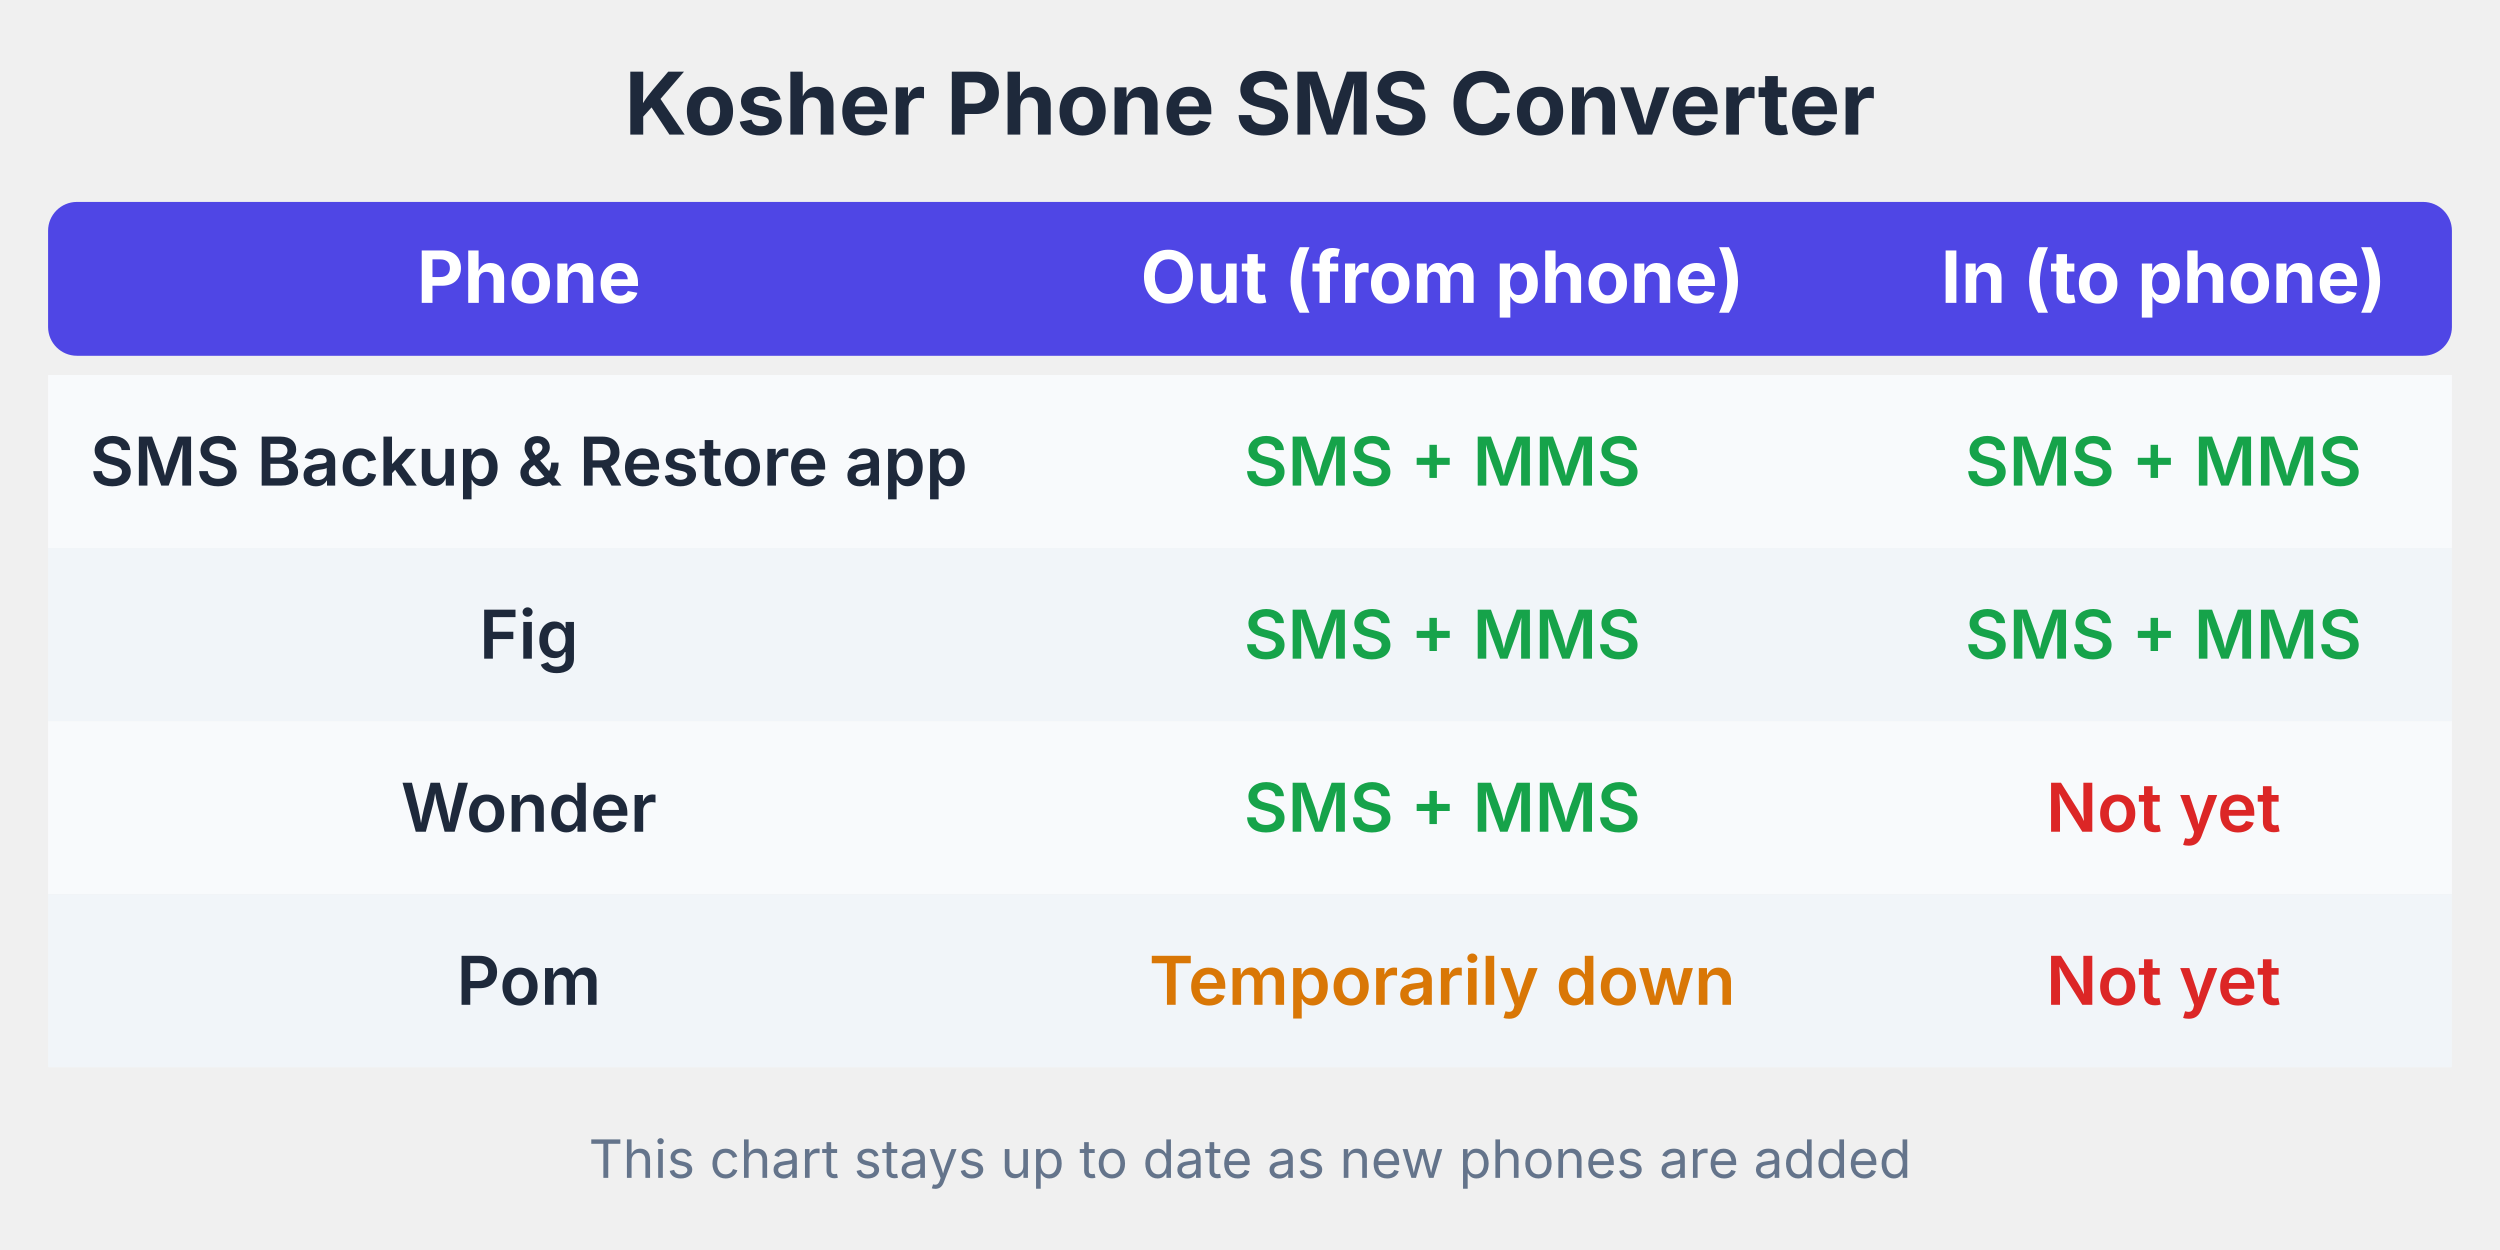
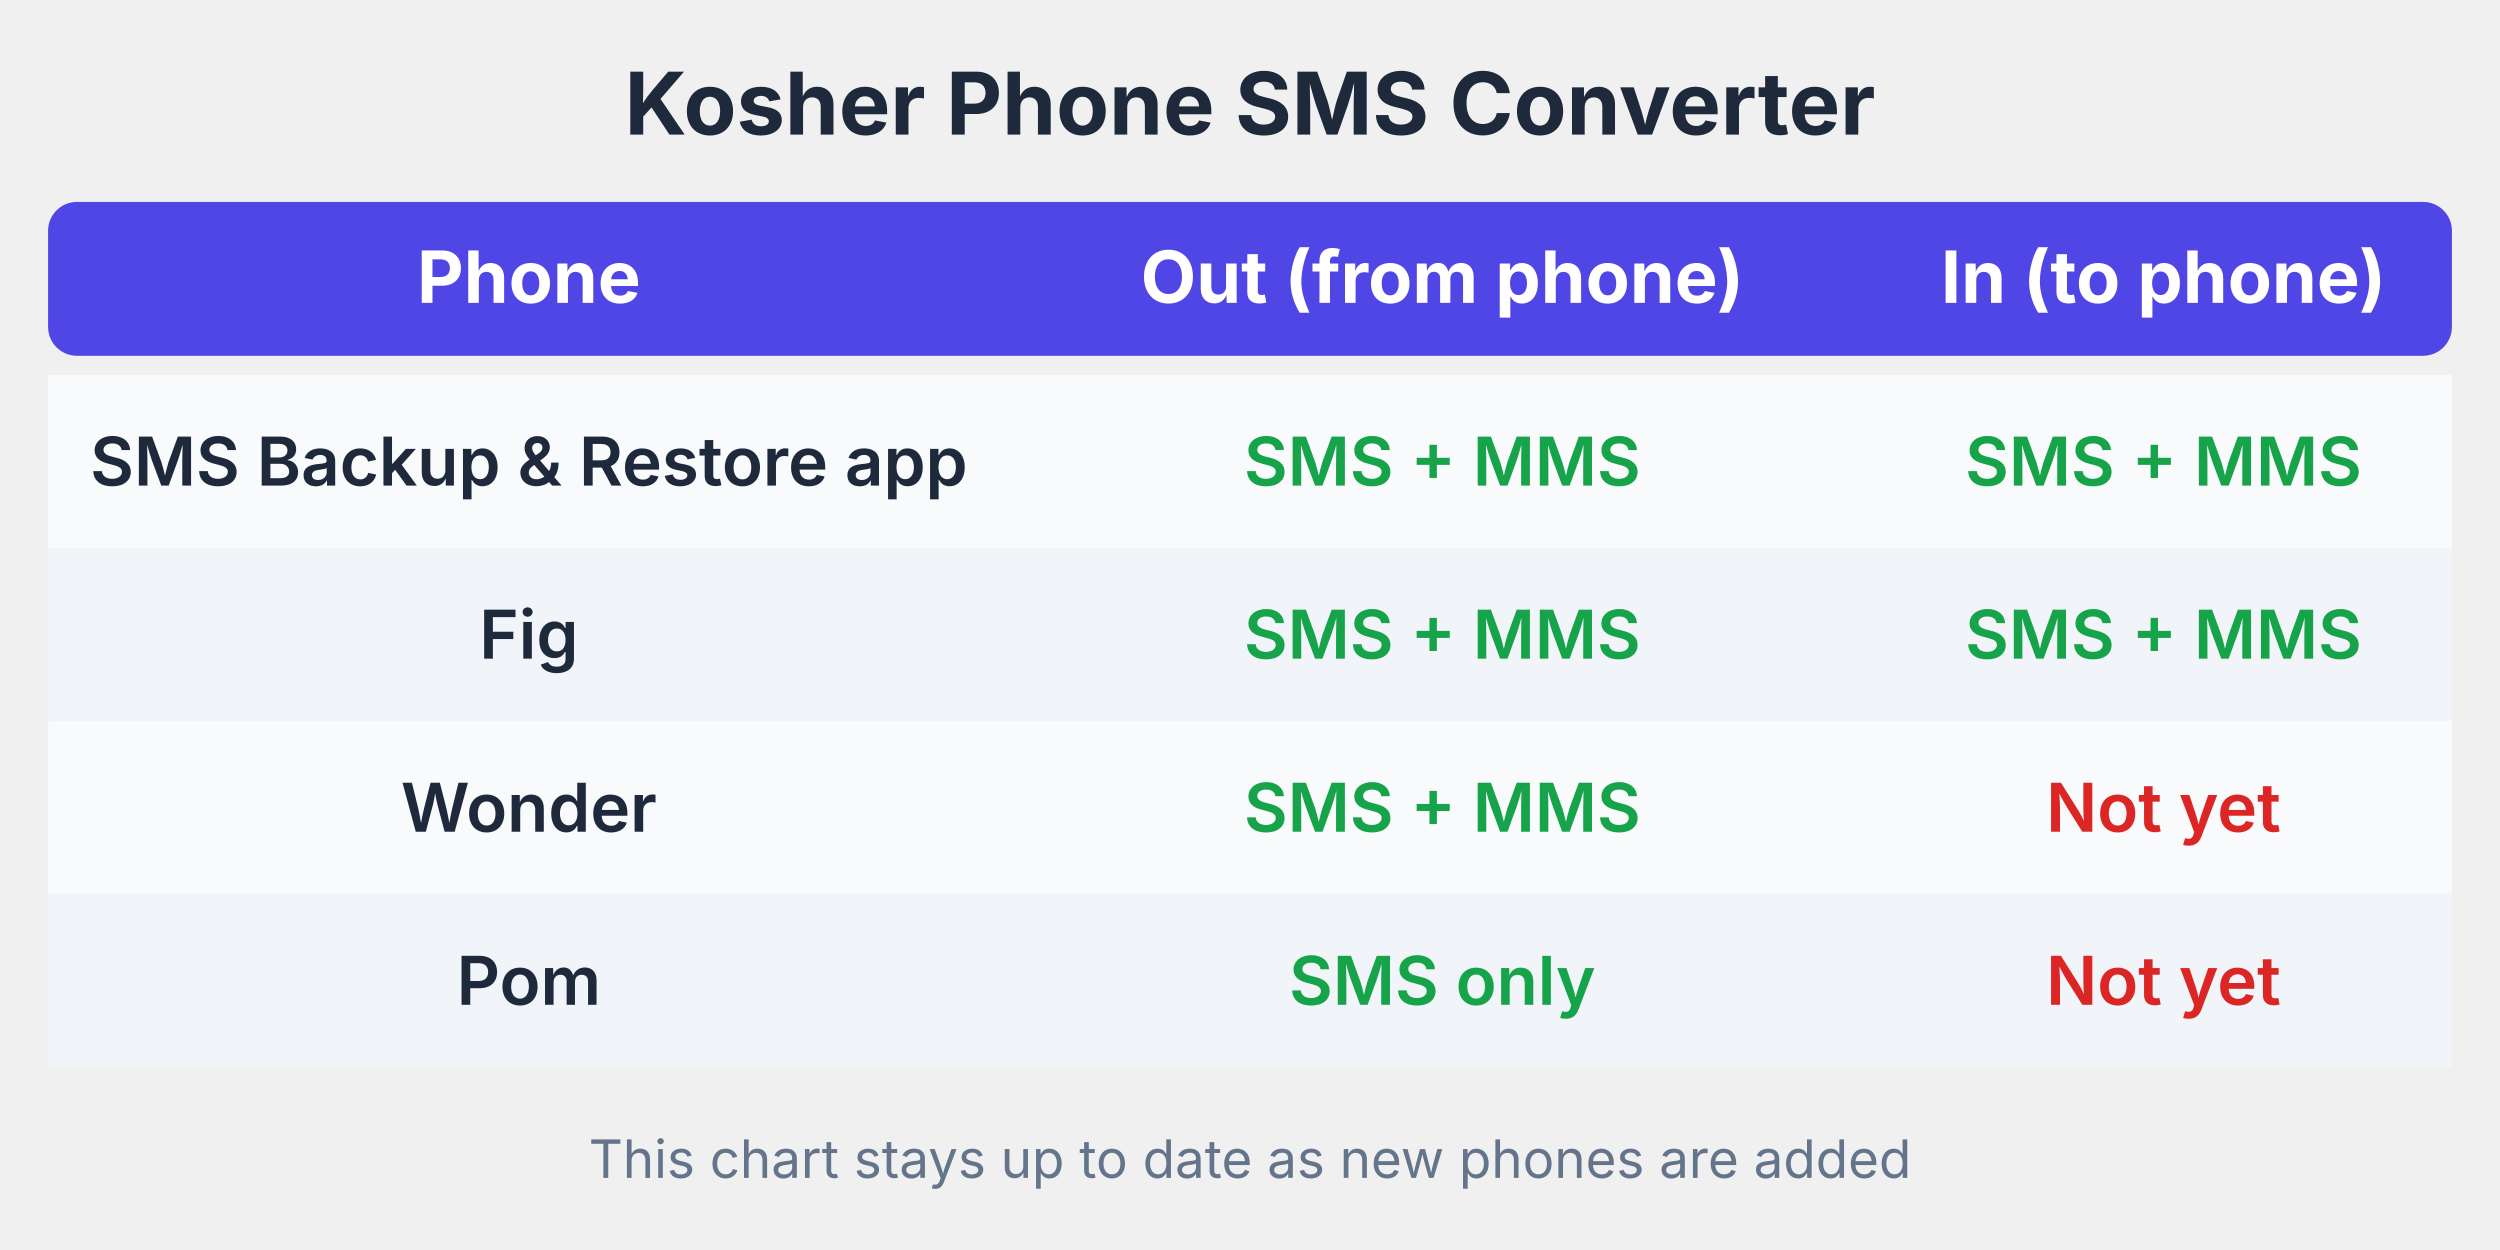
<svg xmlns="http://www.w3.org/2000/svg" width="520" height="260" viewBox="0 0 520 260">
  <style>
    text { font-family: -apple-system, BlinkMacSystemFont, 'Segoe UI', sans-serif; font-size: 14px; fill: #1e293b; }
    .header { font-weight: 700; font-size: 15px; fill: #fff; }
    .phone { font-weight: 600; }
    .phone-sub { font-size: 10px; fill: #64748b; font-weight: 400; }
    .yes { fill: #16a34a; font-weight: 600; }
    .no { fill: #dc2626; font-weight: 600; }
    .warn { fill: #d97706; font-weight: 600; }
    .title { font-size: 18px; font-weight: 700; fill: #1e293b; }
    .footnote { font-size: 11px; fill: #64748b; }
  </style>
  <text x="260" y="28" text-anchor="middle" class="title">Kosher Phone SMS Converter</text>
  <rect x="10" y="42" width="500" height="32" rx="6" fill="#4f46e5" />
  <text x="110" y="63" text-anchor="middle" class="header">Phone</text>
  <text x="300" y="63" text-anchor="middle" class="header">Out (from phone)</text>
  <text x="450" y="63" text-anchor="middle" class="header">In (to phone)</text>
  <rect x="10" y="78" width="500" height="36" rx="0" fill="#f8fafc" />
  <text x="110" y="101" text-anchor="middle" class="phone">SMS Backup &amp; Restore app</text>
  <text x="300" y="101" text-anchor="middle" class="yes">SMS + MMS</text>
  <text x="450" y="101" text-anchor="middle" class="yes">SMS + MMS</text>
  <rect x="10" y="114" width="500" height="36" rx="0" fill="#f1f5f9" />
  <text x="110" y="137" text-anchor="middle" class="phone">Fig</text>
  <text x="300" y="137" text-anchor="middle" class="yes">SMS + MMS</text>
  <text x="450" y="137" text-anchor="middle" class="yes">SMS + MMS</text>
  <rect x="10" y="150" width="500" height="36" rx="0" fill="#f8fafc" />
  <text x="110" y="173" text-anchor="middle" class="phone">Wonder</text>
  <text x="300" y="173" text-anchor="middle" class="yes">SMS + MMS</text>
  <text x="450" y="173" text-anchor="middle" class="no">Not yet</text>
  <rect x="10" y="186" width="500" height="36" rx="0" fill="#f1f5f9" />
  <text x="110" y="209" text-anchor="middle" class="phone">Pom</text>
-   <text x="300" y="209" text-anchor="middle" class="warn">Temporarily down</text>
+   <text x="300" y="209" text-anchor="middle" class="yes">SMS only</text>
  <text x="450" y="209" text-anchor="middle" class="no">Not yet</text>
  <text x="260" y="245" text-anchor="middle" class="footnote">This chart stays up to date as new phones are added</text>
</svg>
